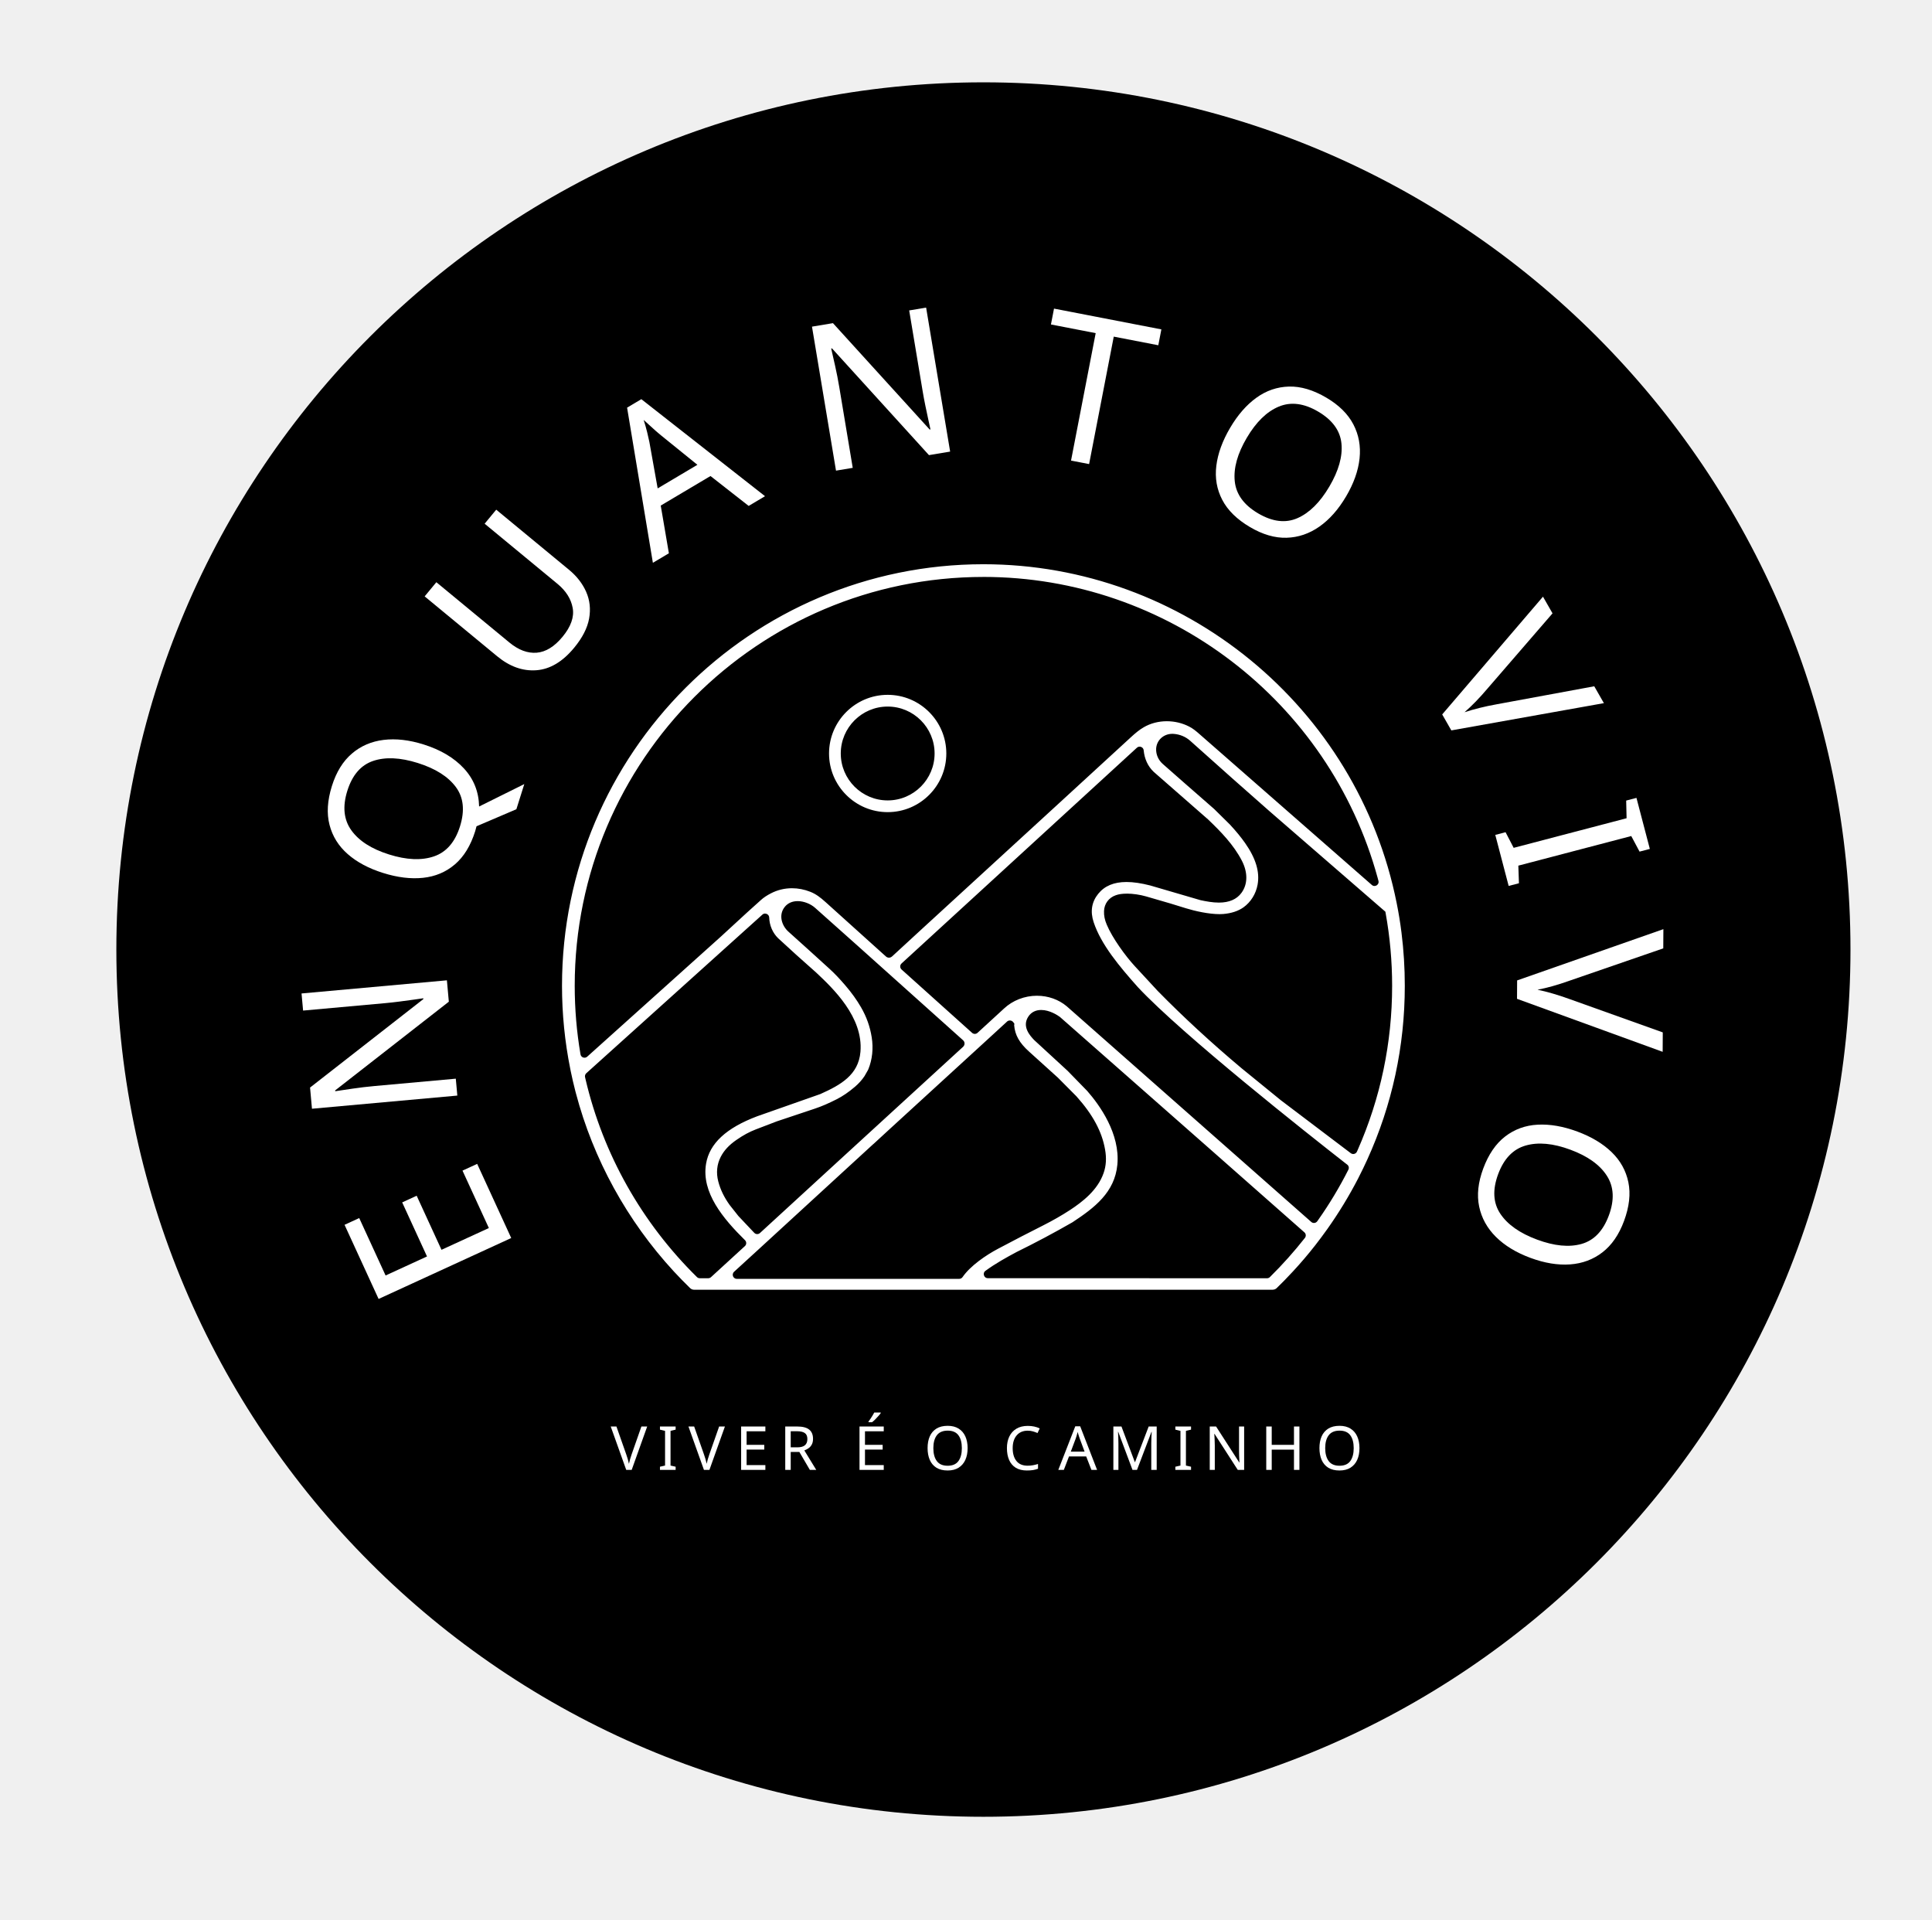
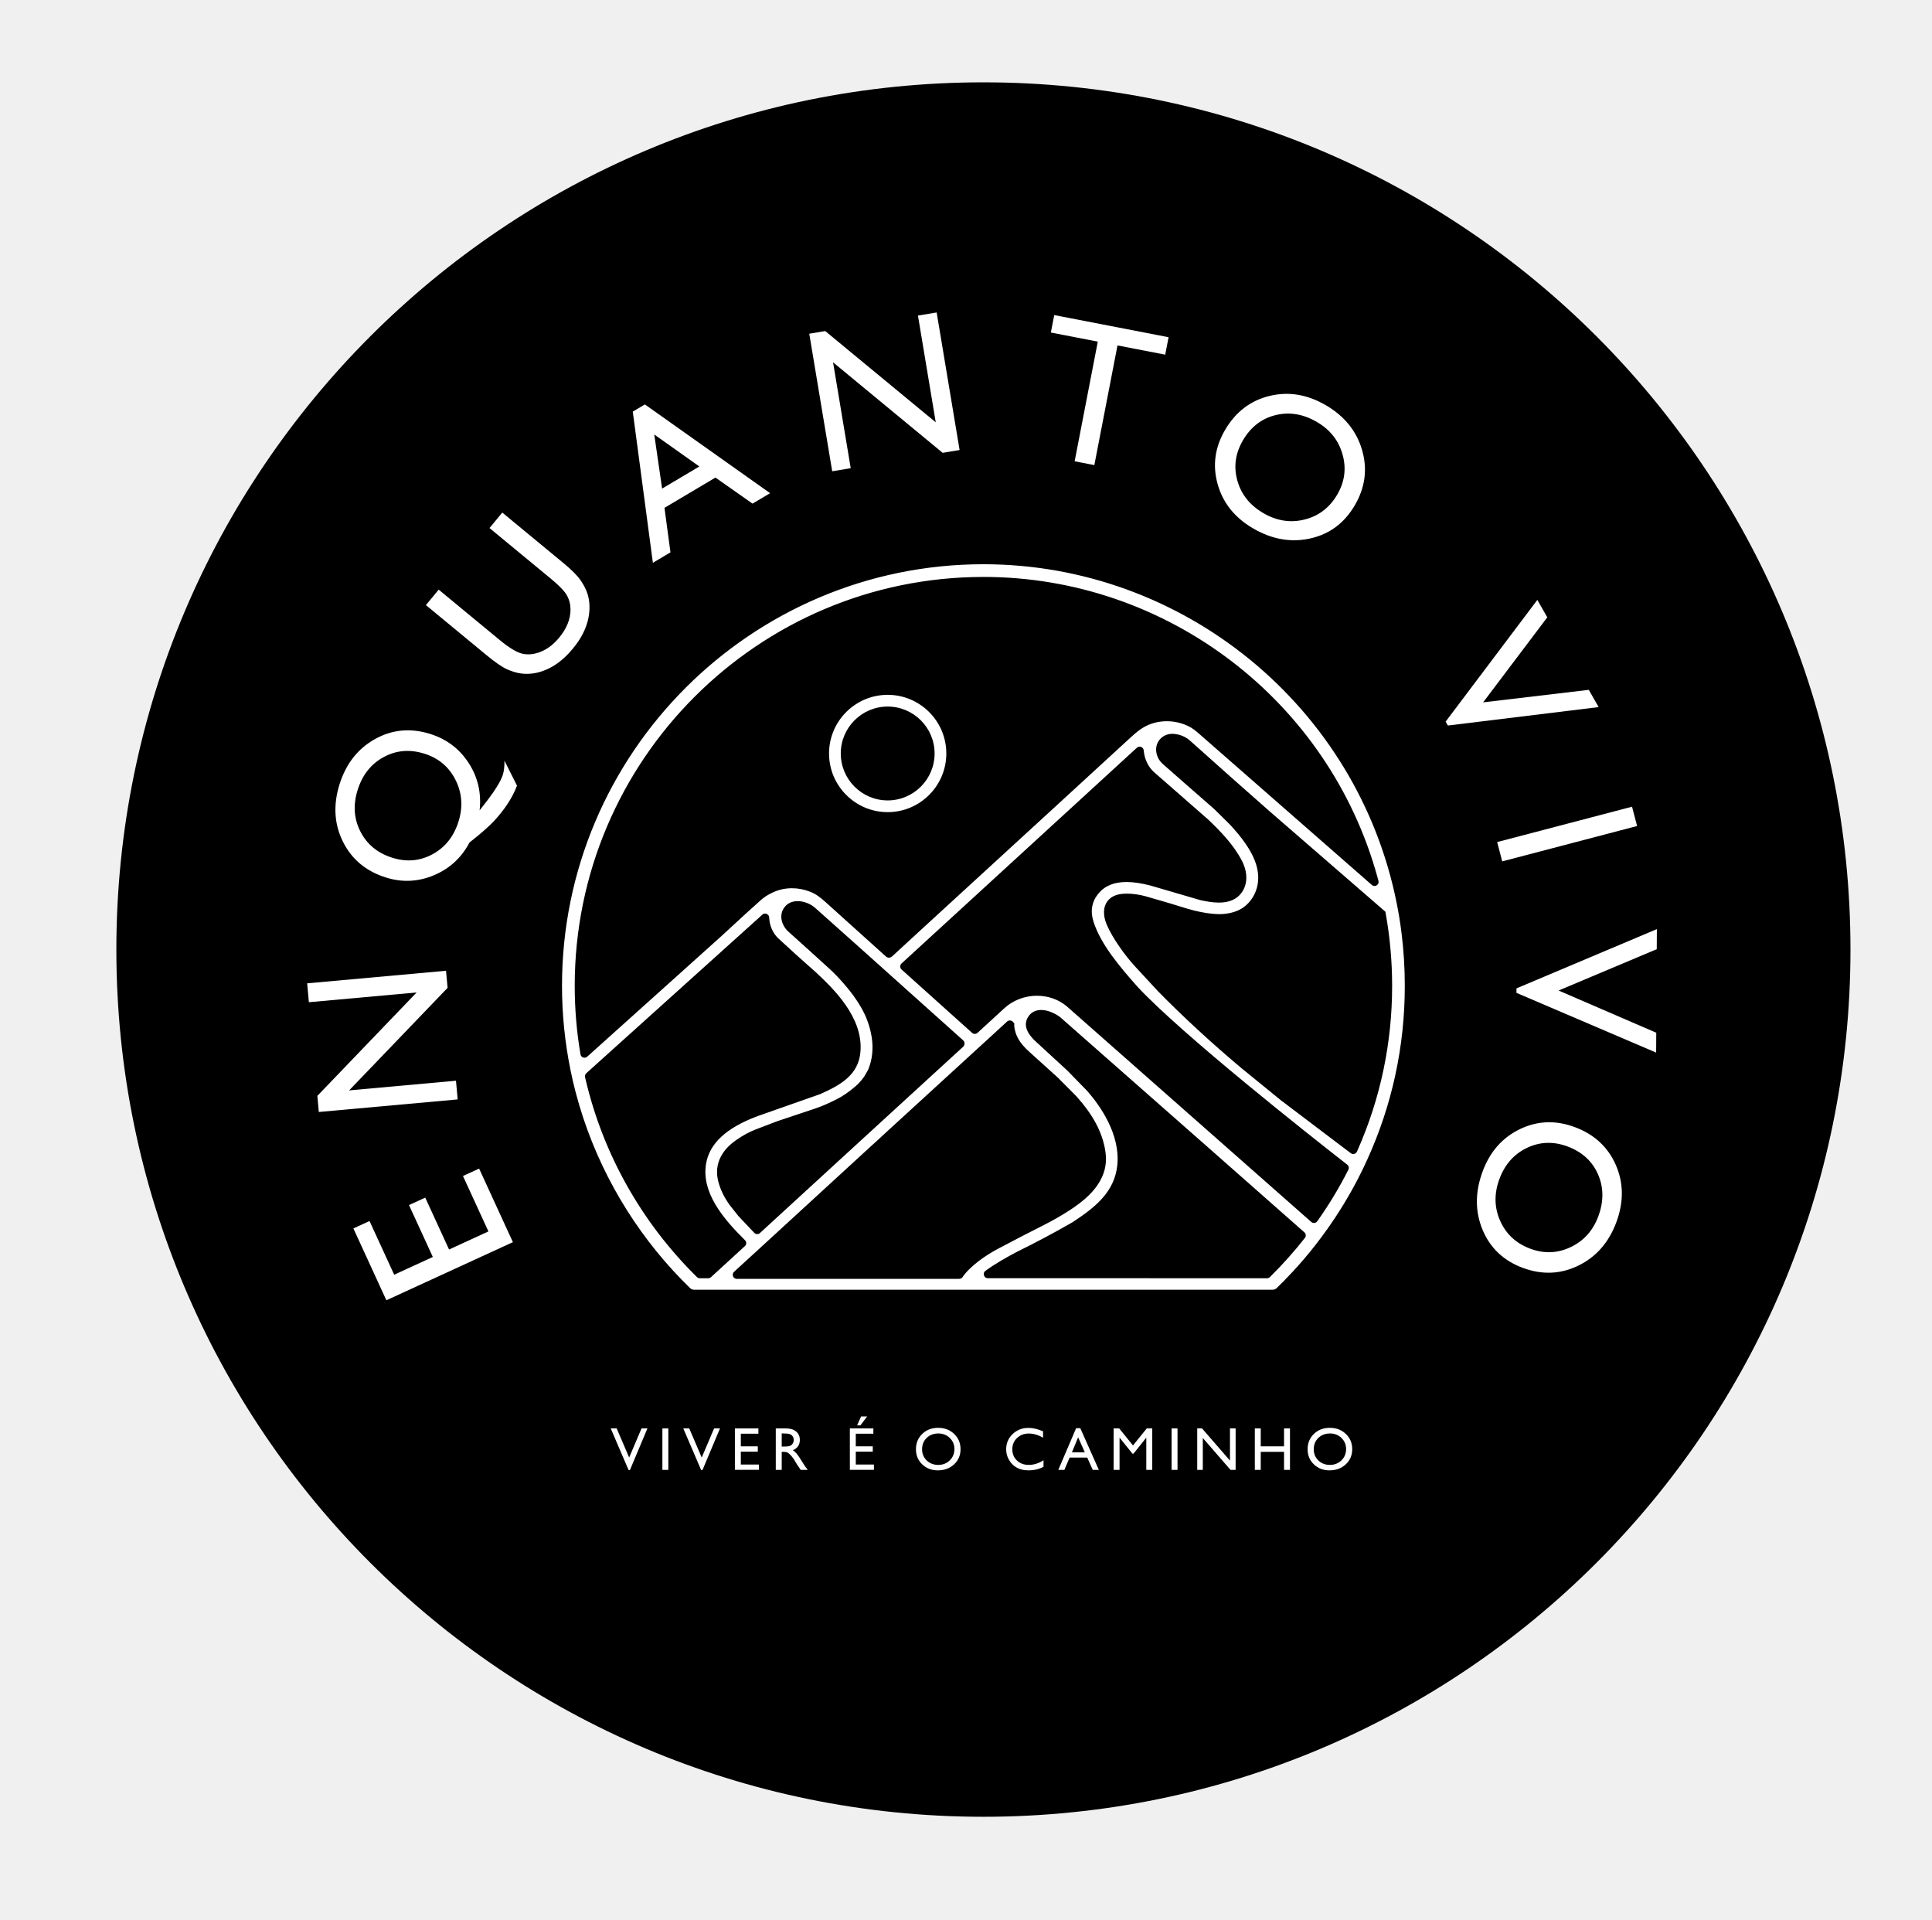
<svg xmlns="http://www.w3.org/2000/svg" id="Camada_2" data-name="Camada 2" viewBox="0 0 1153.11 1145.42">
  <defs>
    <style>
      .cls-1 {
-         letter-spacing: .2em;
      }

      .cls-2 {
-         letter-spacing: .17em;
      }

      .cls-3, .cls-4, .cls-5 {
        fill: #fff;
      }

      .cls-4 {
-         font-size: 36.27px;
      }

      .cls-4, .cls-5 {
-         font-family: GillSans, 'Gill Sans';
      }

      .cls-5 {
-         font-size: 122px;
      }
    </style>
  </defs>
  <g id="Camada_1-2" data-name="Camada 1">
    <circle cx="586.95" cy="566.63" r="517.5" />
    <g>
      <path class="cls-3" d="M414.28,769.13c-.76,0-1.49-.29-2.04-.82-3.27-3.18-6.52-6.51-9.68-9.92-27.83-30.16-48.01-66.9-58.37-106.25l-.31-1.17c-1.01-3.91-1.93-7.89-2.75-11.83l-.24-1.2c-3.29-16.29-4.96-33-4.96-49.69,0-138.42,112.61-251.04,251.02-251.04,119.35,0,222.88,84.91,246.18,201.9,1.16,5.73,2.12,11.64,2.86,17.55,1.31,10.36,1.97,20.98,1.97,31.59,0,36.08-7.52,70.92-22.36,103.55-1.6,3.51-3.32,7.09-5.14,10.63l-.32.63h0c-5.33,10.33-11.48,20.43-18.28,30.04-2.49,3.49-4.86,6.67-7.22,9.69-4.24,5.42-8.7,10.66-13.27,15.57-3.28,3.54-6.47,6.81-9.7,9.95-.55.53-1.28.83-2.04.83h-345.36ZM520.72,682.5l-68.21,62.59-14.7,13.45c-1.97,1.8-.7,5.08,1.97,5.08h132.73c.96.01,1.86-.46,2.41-1.25h0c4.54-6.62,13.89-13.03,21.13-16.82l13.61-7.14,12.97-6.62c6.2-3.15,11.36-6.11,16.23-9.29,7.56-4.96,16.7-11.98,20.29-22.33,1.54-4.39,1.83-9.09.89-14.37-1.89-10.76-7.33-20.89-17.14-31.87-.04-.04-.08-.09-.12-.13l-10.92-10.99s-.08-.07-.11-.11l-17.24-15.58c-5.64-5.07-8.25-9.69-8.72-15.4l.18-.91-.83-1.17c-.64-.79-1.5-1.2-2.42-1.2s-1.75.4-2.33,1.09l-10.12,9.29-54.14,49.55-2.94,2.67-3.03,2.79-6.77,6.24-1.64,1.49h0s-1.04.93-1.04.93ZM621.43,602.19c-3.45,0-6.22,1.41-8.02,4.07-4.32,6.37,1.04,12.14,3.43,14.67.05.05.09.1.14.14l19.73,18.15s.08.07.11.11l11.63,11.92s.08.08.12.13c7.39,8.45,19.54,25.37,17.82,43.61-1.57,16.23-13.43,25.32-26.51,33.93-.06.04-.11.07-.17.11-10.81,6.2-22.02,12.16-33.25,17.67-5.86,3.14-12.57,6.83-18.59,11.25h0c-2.28,1.67-1.1,5.28,1.73,5.28l166.64.05c.77,0,1.51-.3,2.05-.84h0c7.5-7.4,14.55-15.28,20.94-23.42h0c.95-1.21.8-2.95-.34-3.98h0c-.35-.31-.68-.61-1.02-.9-35.1-31.01-77.48-68.31-114.87-101.21l-29.93-26.34c-.07-.06-.13-.11-.21-.17-1.56-1.14-6.26-4.22-11.43-4.22ZM349.59,640.06c-.77.69-1.11,1.73-.91,2.74h0c.09.45.19.9.3,1.34,10.51,44.8,33.55,85.7,66.63,118.27h0c.55.54,1.29.84,2.06.84h5.05c.73-.02,1.43-.29,1.97-.78l20.23-18.53c1.23-1.13,1.27-3.06.08-4.24h0c-13.02-12.84-25.94-28.25-23.1-45.17,1.99-11.91,11.87-21.06,30.2-27.97l37.6-13.23c.08-.03.16-.06.24-.1,12.09-5.44,22.91-11.46,24.11-25.53,1.83-21.02-16.66-38.42-26.59-47.76-7.99-7.03-15.61-13.9-22.67-20.46-3.15-3.04-5.05-7.42-5.19-12h0c-.08-2.49-3.03-3.75-4.88-2.08l-105.11,94.66ZM515.69,641.66c-.04.08-.09.15-.14.23-1.5,2.24-3.33,4.29-5.53,6.18-3.83,3.26-7.31,5.64-10.95,7.49-4.86,2.46-8.81,4.16-12.8,5.51l-22.81,7.63-12.65,4.85c-3.83,1.48-7.37,3.4-11.48,6.24-4.51,3.1-7.55,6.37-9.58,10.3-2.38,4.59-2.91,9.79-1.54,15.04,1.29,4.96,3.55,9.63,6.91,14.29l5.14,6.5c.05.07.11.13.17.19l9.39,9.94c1.1,1.16,2.92,1.23,4.1.15l47.98-44.01,29.28-26.83,4.46-4.1,39.42-36.1c.75-.69,1.14-1.5,1.14-2.42,0-.89-.38-1.72-1.07-2.33l-62.95-56.4-25.36-22.61c-2.8-2.51-7.01-4.13-10.72-4.13-3.48,0-6.34,1.32-8.25,3.8-3.9,5.04-1.7,11.63,2.36,15.27l11.92,10.73,12.65,11.49c3.02,2.76,5.95,5.83,9.5,9.98,3.61,4.2,6.6,8.38,9.15,12.77,3.27,5.62,5.35,11.45,6.35,17.81,1.05,6.58.35,13.1-2.01,18.87-.05.13-.12.26-.19.39l-1.89,3.32ZM618.95,594.7c6.49,0,12.67,2.19,17.39,6.16l145.96,128.7c1.29,1.14,3.29.92,4.3-.48h0c.24-.33.47-.66.69-.98,6.66-9.45,12.7-19.51,17.93-29.87h0c.64-1.27.28-2.81-.86-3.66h0c-.35-.26-.69-.54-1.04-.81-22.31-17.43-97.14-76.52-123.83-105.04-10.87-12.21-21.88-25.26-26.28-38.58-2.05-6.2-1.16-11.73,2.64-16.44,3.74-4.63,9.14-6.88,16.5-6.88,4.03,0,8.64.68,14.1,2.07l29.74,8.7c.07.02.14.04.22.05,3.6.77,7.35,1.46,11.09,1.46,6.29,0,10.96-2.03,13.89-6.03,3.87-5.28,3.99-12.42.32-19.59-5.03-9.77-12.82-17.66-20.36-24.91-11.67-10.17-22.28-19.45-32.47-28.41-3.3-3.17-5.31-7.49-5.75-12.44h0c-.22-2.42-3.1-3.54-4.89-1.9h0c-44.47,40.71-90.42,82.82-140.48,128.75h0c-1.27,1.17-1.26,3.18.02,4.33l42.1,37.81c1.12,1.01,2.83,1,3.94-.03h0c5.76-5.35,10.93-10.09,15.79-14.49,5.08-4.78,12.12-7.51,19.33-7.51ZM672.51,532.77c-2.65,0-4.9.32-6.71.96-4.39,1.51-7.22,5.32-7.37,9.95-.11,2.7.44,5.42,1.69,8.32,3.33,7.92,11.11,18.69,16.74,24.79l13.73,14.85c15.26,15.56,32.09,31.07,50.08,46.16l23.52,19.16,41.73,31.58c1.48,1.12,3.61.6,4.41-1.08h0c.16-.35.31-.68.45-1.02,13.67-31,20.6-64.05,20.6-98.2,0-14.56-1.31-29.18-3.88-43.47l-.19-1.02-2.69-2.33-66.7-57.84-21.9-19.34-25.33-22.6c-2.79-2.48-6.29-3.94-10.13-4.23-.27-.02-.56-.03-.85-.03-5.49,0-9.86,4.01-10.16,9.32-.17,3.6,1.34,7.08,4.14,9.55l12.55,11.05,18.01,15.75s.09.08.13.12l9.32,9.19c3.65,3.94,6.53,7.44,9.02,10.99,6.33,9.02,8.75,17.03,7.39,24.48-.97,5.35-3.96,10.16-8.22,13.21-3.06,2.18-7.05,3.49-11.84,3.89-.68.05-1.4.08-2.15.08-6.38,0-14.43-1.78-19.84-3.45l-9.35-2.88-14.49-4.21c-3.68-1.06-8.06-1.7-11.72-1.7ZM586.96,343.78c-134.79,0-244.44,109.66-244.44,244.46,0,13.82,1.16,27.61,3.46,41.01h0c.39,2.27,3.12,3.22,4.83,1.69l79.77-71.65,15.69-14.43,8.19-7.38c1.63-1.47,3.44-2.68,5.88-3.93,3.85-1.98,8-2.98,12.35-2.98,3.62,0,7.25.7,10.76,2.09,3.3,1.31,5.83,3.26,8.86,5.97l36.12,32.54c.58.54,1.35.84,2.15.84,1.16,0,1.9-.63,2.15-.83l17.99-16.55,79.44-72.84,45.27-41.56c2.58-2.36,4.83-4.24,7.44-5.77,3.98-2.32,8.67-3.55,13.56-3.55,4.63,0,9.19,1.1,13.18,3.18,2.06,1.06,3.84,2.48,6.04,4.43l102.82,89.99c2.14,1.87,5.43-.11,4.77-2.87h0c-.11-.5-.25-.98-.38-1.46l-.13-.49c-29.02-105.91-125.97-179.88-235.76-179.88Z" />
      <path class="cls-3" d="M759.64,769.63h-345.36c-.9,0-1.75-.34-2.39-.97-3.28-3.19-6.54-6.53-9.7-9.94-27.88-30.22-48.11-67.03-58.49-106.46l-.31-1.17c-1.01-3.93-1.94-7.91-2.75-11.85l-.24-1.21c-3.3-16.32-4.97-33.07-4.97-49.79,0-138.7,112.83-251.54,251.52-251.54,119.58,0,223.32,85.08,246.67,202.3,1.16,5.73,2.12,11.65,2.86,17.58,1.31,10.38,1.97,21.03,1.97,31.65,0,36.16-7.54,71.07-22.41,103.76-1.59,3.5-3.32,7.08-5.15,10.65l-.32.64c-5.34,10.33-11.5,20.46-18.32,30.08-2.51,3.51-4.87,6.69-7.23,9.71-4.25,5.43-8.72,10.68-13.29,15.6-3.29,3.56-6.47,6.82-9.72,9.97-.64.62-1.49.97-2.39.97ZM586.96,337.7c-138.14,0-250.52,112.39-250.52,250.54,0,16.66,1.67,33.34,4.95,49.59l.24,1.21c.81,3.92,1.73,7.89,2.74,11.8l.3,1.17c10.34,39.27,30.48,75.94,58.26,106.04,3.14,3.39,6.39,6.72,9.66,9.9.45.44,1.05.68,1.69.68h345.36c.64,0,1.24-.24,1.69-.68,3.23-3.14,6.4-6.39,9.68-9.94,4.56-4.91,9.01-10.13,13.24-15.54,2.35-3.01,4.71-6.18,7.21-9.68,6.77-9.56,12.89-19.6,18.19-29.86l.37-.74c1.82-3.55,3.54-7.12,5.13-10.61,14.81-32.56,22.32-67.33,22.32-103.35,0-10.58-.66-21.19-1.97-31.53-.74-5.91-1.7-11.81-2.85-17.51-23.25-116.76-126.58-201.5-245.69-201.5ZM572.5,764.13h-132.73c-1.45-.02-2.67-.85-3.19-2.2-.52-1.35-.19-2.79.88-3.77l14.71-13.45,68.21-62.59,1.42-1.27h0s1.27-1.15,1.27-1.15l12.74-11.7,54.13-49.54,10.12-9.29c.63-.75,1.64-1.22,2.67-1.22,1.08,0,2.08.49,2.8,1.38l.98,1.38-.21,1.05c.47,5.55,3.03,10.04,8.55,15l17.37,15.7,10.92,10.99s.1.1.14.15c9.87,11.05,15.36,21.26,17.26,32.11.96,5.36.67,10.15-.91,14.62-3.64,10.49-12.86,17.58-20.49,22.59-4.89,3.2-10.07,6.16-16.28,9.32l-12.97,6.62-13.61,7.14c-7.18,3.76-16.46,10.12-20.95,16.66-.64.93-1.69,1.49-2.82,1.49ZM521.05,682.87l-68.21,62.59-14.71,13.45c-.9.83-.91,1.92-.62,2.67s1.04,1.55,2.26,1.55h132.73c.8.01,1.54-.38,2-1.04,4.59-6.7,14.02-13.16,21.31-16.98l13.61-7.14,12.98-6.62c6.18-3.14,11.32-6.09,16.19-9.26,7.49-4.92,16.55-11.87,20.09-22.08,1.52-4.31,1.8-8.92.87-14.11-1.87-10.67-7.28-20.72-17.02-31.62l-.1-.11-11.01-11.08-17.24-15.58c-5.75-5.17-8.4-9.87-8.88-15.73v-.07s.15-.77.15-.77l-.71-1c-.52-.64-1.22-.99-2.01-.99-.74,0-1.46.34-1.95.91l-10.16,9.33-60.1,55.01-8.78,8.08h0s-.67.59-.67.59h0ZM756.24,763.77l-166.64-.05c-1.51,0-2.78-.93-3.25-2.36-.47-1.43.01-2.93,1.23-3.83,6.05-4.44,12.8-8.15,18.65-11.29,11.23-5.51,22.41-11.45,33.23-17.67.05-.03.1-.06.14-.09,12.97-8.54,24.74-17.52,26.29-33.56,1.71-18.06-10.35-34.84-17.69-43.23l-.1-.11-11.72-12.01-19.73-18.16c-.06-.05-.12-.11-.17-.17-2.2-2.33-8.07-8.53-3.48-15.29,1.89-2.8,4.81-4.29,8.43-4.29,5.24,0,9.95,3.02,11.72,4.31.09.06.16.12.24.2l33.54,29.52c36.22,31.88,77.28,68.01,111.26,98.03.34.29.68.59,1.03.91,1.34,1.2,1.51,3.25.41,4.66-6.41,8.16-13.47,16.05-20.99,23.47-.65.64-1.5.99-2.41.99ZM621.43,602.69c-3.28,0-5.91,1.33-7.61,3.85-4.13,6.1,1.13,11.67,3.38,14.04.04.04.08.08.12.12l19.86,18.28,11.63,11.93s.09.1.14.15c7.45,8.51,19.68,25.54,17.94,43.98-1.59,16.48-13.56,25.62-26.74,34.3-.06.04-.13.08-.2.12-10.85,6.22-22.04,12.18-33.27,17.69-5.81,3.11-12.52,6.8-18.52,11.2-1.05.77-1.14,1.9-.87,2.71.26.81,1.01,1.67,2.3,1.67l166.64.05c.64,0,1.25-.25,1.7-.7,7.49-7.39,14.52-15.25,20.9-23.38.79-1,.66-2.45-.28-3.3-.34-.31-.67-.6-1.02-.9-33.98-30.02-75.04-66.15-111.26-98.03l-33.54-29.52c-.06-.05-.11-.09-.17-.14-1.33-.97-6.05-4.12-11.14-4.12ZM417.66,763.75c-.9,0-1.76-.35-2.4-.98-33.14-32.63-56.23-73.61-66.76-118.51-.11-.45-.22-.91-.31-1.36-.23-1.18.17-2.41,1.07-3.21l105.11-94.66c1-.9,2.39-1.13,3.63-.6,1.24.53,2.04,1.69,2.08,3.04.14,4.45,1.98,8.69,5.04,11.66,7.04,6.54,14.66,13.42,22.66,20.45,10.01,9.41,28.61,26.92,26.76,48.18-1.22,14.37-12.24,20.47-24.4,25.94-.09.04-.19.08-.28.11l-37.6,13.23c-18.13,6.84-27.91,15.86-29.87,27.58-2.8,16.69,10.04,31.98,22.96,44.73.68.67,1.04,1.56,1.02,2.5s-.41,1.82-1.11,2.46l-20.23,18.53c-.63.58-1.45.9-2.3.9h-5.05s0,.01,0,.01ZM456.65,545.15c-.58,0-1.16.21-1.61.63l-105.11,94.66c-.63.57-.92,1.44-.75,2.27.09.44.19.88.3,1.33,10.49,44.71,33.48,85.53,66.49,118.03.46.45,1.06.7,1.7.7h5.06c.6-.02,1.18-.24,1.63-.65l20.23-18.53c.5-.45.77-1.07.79-1.74.01-.67-.24-1.3-.72-1.77-13.11-12.93-26.12-28.47-23.25-45.61,2.03-12.1,12.01-21.38,30.51-28.35l37.61-13.23c.07-.02.14-.05.2-.08,11.88-5.34,22.64-11.28,23.82-25.11,1.81-20.78-16.56-38.07-26.43-47.35-7.99-7.03-15.62-13.91-22.67-20.46-3.26-3.15-5.21-7.65-5.35-12.35-.03-.96-.59-1.78-1.47-2.16-.31-.13-.64-.2-.96-.2ZM451.96,737.43c-.91,0-1.82-.36-2.49-1.07l-9.39-9.94c-.07-.07-.13-.15-.2-.23l-5.15-6.5c-3.41-4.72-5.7-9.45-7-14.47-1.4-5.37-.86-10.69,1.58-15.39,2.07-4,5.16-7.33,9.74-10.48,4.14-2.85,7.71-4.8,11.58-6.29l12.65-4.85,22.83-7.63c3.96-1.34,7.89-3.03,12.73-5.48,3.6-1.83,7.05-4.19,10.85-7.42,2.17-1.86,3.95-3.85,5.44-6.08.04-.06.08-.13.12-.2h0s1.89-3.32,1.89-3.32c.06-.11.12-.22.16-.33,2.33-5.69,3.01-12.12,1.98-18.61-.99-6.3-3.05-12.07-6.29-17.63-2.54-4.37-5.51-8.52-9.1-12.69-3.53-4.13-6.45-7.19-9.46-9.94l-12.65-11.49-11.92-10.73c-4.22-3.79-6.5-10.67-2.42-15.95,2.01-2.62,5-4,8.65-4,3.82,0,8.16,1.67,11.05,4.25l25.36,22.61,62.95,56.4c.79.71,1.23,1.67,1.24,2.7,0,1.06-.43,2-1.3,2.79l-73.15,67.03-47.98,44.01c-.65.6-1.48.89-2.31.89ZM516.13,641.91h0c-.05.09-.1.18-.16.26-1.54,2.3-3.38,4.35-5.62,6.28-3.86,3.29-7.38,5.69-11.05,7.55-4.89,2.47-8.85,4.18-12.86,5.53l-22.82,7.63-12.63,4.84c-3.8,1.47-7.31,3.37-11.38,6.18-4.44,3.05-7.43,6.27-9.42,10.11-2.32,4.48-2.84,9.56-1.5,14.68,1.27,4.9,3.51,9.52,6.83,14.12l5.13,6.48c.04.05.09.11.14.16l9.39,9.94c.9.96,2.43,1.01,3.4.12l47.98-44.01,73.16-67.03c.65-.59.97-1.28.97-2.05,0-.74-.32-1.44-.9-1.96l-62.95-56.4-25.36-22.61c-2.72-2.43-6.79-4-10.38-4-3.32,0-6.04,1.25-7.85,3.61-3.71,4.8-1.59,11.1,2.29,14.59l11.92,10.73,12.65,11.49c3.04,2.77,5.98,5.86,9.54,10.02,3.62,4.22,6.64,8.42,9.21,12.84,3.3,5.68,5.4,11.56,6.42,17.98,1.06,6.66.36,13.28-2.04,19.14-.06.15-.14.3-.22.45l-1.89,3.31ZM784.23,730.79c-.83,0-1.64-.3-2.27-.86l-145.96-128.7c-4.62-3.89-10.69-6.03-17.06-6.03-7.08,0-14,2.69-18.98,7.37-4.92,4.45-10.08,9.19-15.79,14.49-1.31,1.21-3.29,1.23-4.62.04l-42.1-37.81c-.72-.64-1.13-1.57-1.14-2.53,0-.96.4-1.89,1.11-2.54,50.38-46.23,96.33-88.34,140.48-128.75.97-.89,2.33-1.14,3.55-.67,1.22.47,2.05,1.58,2.17,2.89.43,4.84,2.37,9.03,5.6,12.13,10.23,9,20.86,18.29,32.45,28.4,7.59,7.29,15.42,15.22,20.48,25.06,3.75,7.34,3.62,14.67-.37,20.11-3.02,4.14-7.83,6.24-14.29,6.24-3.83,0-7.64-.71-11.2-1.47-.08-.02-.17-.04-.25-.06l-29.74-8.7c-5.4-1.38-9.97-2.05-13.96-2.05-7.21,0-12.48,2.19-16.12,6.69-3.69,4.57-4.54,9.94-2.55,15.97,4.38,13.23,15.33,26.23,26.18,38.41,26.66,28.5,101.47,87.55,123.76,104.98.38.3.71.56,1.03.8,1.33,1,1.75,2.8,1,4.28-5.25,10.39-11.3,20.46-17.97,29.94-.22.32-.46.66-.7.99-.57.78-1.44,1.29-2.4,1.4-.12.01-.25.02-.38.02ZM618.95,594.2c6.61,0,12.9,2.23,17.71,6.27l145.97,128.71c.52.46,1.18.67,1.87.59.69-.08,1.29-.43,1.7-.99.23-.32.47-.64.68-.97,6.65-9.44,12.67-19.47,17.9-29.82.53-1.05.23-2.33-.71-3.03-.33-.25-.67-.51-1-.77-22.36-17.47-97.22-76.57-123.94-105.13-10.93-12.27-21.96-25.36-26.39-38.77-2.11-6.37-1.19-12.06,2.72-16.91,3.84-4.75,9.37-7.06,16.89-7.06,4.07,0,8.72.68,14.22,2.09l29.76,8.7c.06.02.12.03.18.05,3.5.75,7.26,1.45,10.99,1.45,6.12,0,10.66-1.96,13.48-5.83,3.75-5.12,3.85-12.07.28-19.07-4.99-9.7-12.75-17.56-20.27-24.77-11.58-10.09-22.2-19.38-32.46-28.4-3.42-3.29-5.46-7.7-5.92-12.77-.08-.94-.66-1.71-1.54-2.05-.88-.34-1.82-.16-2.51.47-44.15,40.41-90.1,82.52-140.48,128.75-.51.47-.79,1.11-.79,1.8,0,.68.3,1.33.8,1.79l42.1,37.81c.94.84,2.34.83,3.27-.03,5.71-5.3,10.88-10.04,15.79-14.49,5.16-4.85,12.33-7.63,19.66-7.63ZM807.67,689.64c-.74,0-1.46-.24-2.06-.69l-41.73-31.58-23.54-19.17c-18.01-15.11-34.87-30.65-50.12-46.2l-13.74-14.86c-5.66-6.14-13.48-16.97-16.84-24.94-1.27-2.97-1.84-5.76-1.73-8.54.16-4.83,3.11-8.82,7.71-10.4,1.85-.66,4.16-.99,6.87-.99,3.7,0,8.13.64,11.86,1.72l14.49,4.21,9.35,2.88c5.38,1.66,13.38,3.43,19.7,3.43.76,0,1.47-.03,2.11-.08,4.7-.4,8.6-1.67,11.59-3.8,4.15-2.97,7.07-7.67,8.02-12.89,1.33-7.32-1.06-15.21-7.31-24.11-2.47-3.52-5.33-7-8.98-10.93l-9.41-9.28-18.01-15.75-12.55-11.05c-2.92-2.57-4.49-6.19-4.31-9.95.31-5.59,4.9-9.8,10.66-9.8.3,0,.61.01.89.04,3.94.29,7.55,1.8,10.42,4.36l25.33,22.6,21.9,19.34,69.52,60.28.22,1.19c2.58,14.32,3.89,28.97,3.89,43.56,0,34.23-6.95,67.33-20.65,98.4-.15.34-.29.68-.46,1.03-.44.94-1.28,1.62-2.28,1.87-.27.07-.55.1-.82.1ZM672.51,533.27c-2.59,0-4.79.31-6.54.94-4.2,1.44-6.89,5.08-7.04,9.49-.11,2.63.43,5.28,1.65,8.11,3.31,7.87,11.05,18.58,16.65,24.65l13.73,14.85c15.21,15.51,32.05,31.03,50.03,46.12l23.52,19.15,41.71,31.57c.58.44,1.33.59,2.04.42.71-.17,1.3-.66,1.61-1.32.16-.34.3-.67.45-1,13.65-30.95,20.57-63.92,20.57-98,0-14.53-1.3-29.12-3.88-43.38l-.16-.84-2.56-2.21-66.7-57.84-21.91-19.34-25.33-22.6c-2.7-2.41-6.1-3.83-9.83-4.11-.26-.02-.54-.03-.82-.03-5.22,0-9.38,3.8-9.66,8.85-.16,3.44,1.29,6.78,3.97,9.14l12.55,11.04,18.01,15.74c.05.05.1.09.15.14l9.32,9.19c3.7,3.99,6.58,7.5,9.08,11.05,6.41,9.13,8.86,17.26,7.47,24.86-.99,5.48-4.06,10.41-8.42,13.53-3.14,2.23-7.21,3.57-12.09,3.98-.67.05-1.41.08-2.19.08-6.43,0-14.54-1.8-19.99-3.48l-9.35-2.88-14.48-4.21c-3.64-1.05-7.96-1.68-11.58-1.68ZM348.87,632.19c-.38,0-.76-.06-1.14-.2-1.2-.42-2.04-1.41-2.25-2.66-2.3-13.42-3.46-27.25-3.46-41.1,0-135.07,109.88-244.96,244.94-244.96,110.02,0,207.17,74.12,236.25,180.25l.13.49c.13.48.27.98.38,1.46.35,1.49-.26,2.95-1.56,3.73-1.3.78-2.88.64-4.02-.36l-102.82-89.99c-2.18-1.93-3.93-3.33-5.94-4.36-3.93-2.04-8.41-3.12-12.95-3.12-4.8,0-9.41,1.2-13.31,3.48-2.57,1.5-4.8,3.37-7.35,5.71l-45.27,41.56-79.44,72.84-17.99,16.55c-.3.25-1.15.96-2.49.96-.93,0-1.81-.35-2.49-.97l-36.11-32.53c-2.98-2.68-5.48-4.6-8.71-5.88-3.45-1.36-7.01-2.06-10.58-2.06-4.26,0-8.34.98-12.12,2.93-2.4,1.23-4.19,2.42-5.78,3.86l-8.19,7.38-15.69,14.43-79.78,71.66c-.64.58-1.45.88-2.27.88ZM586.96,344.28c-134.51,0-243.94,109.44-243.94,243.96,0,13.79,1.16,27.56,3.45,40.92.15.89.75,1.59,1.59,1.88.85.29,1.75.11,2.42-.49l79.77-71.65,15.69-14.43,8.2-7.38c1.66-1.5,3.51-2.73,5.99-4.01,3.92-2.02,8.15-3.04,12.57-3.04,3.69,0,7.37.71,10.94,2.13,3.37,1.34,5.94,3.31,9.01,6.06l36.12,32.54c.5.46,1.14.71,1.81.71.97,0,1.59-.52,1.82-.71l17.97-16.54,79.44-72.84,45.27-41.56c2.6-2.38,4.88-4.29,7.52-5.83,4.05-2.37,8.83-3.62,13.81-3.62,4.71,0,9.35,1.12,13.41,3.23,2.1,1.08,3.91,2.52,6.14,4.5l102.82,89.98c.98.86,2.11.69,2.85.25.73-.44,1.41-1.37,1.11-2.63-.12-.49-.25-.97-.38-1.44l-.13-.49c-28.96-105.7-125.71-179.51-235.28-179.51Z" />
    </g>
-     <text class="cls-5" transform="translate(310.06 749.52) rotate(-114.67)">
-       <tspan x="0" y="0">E</tspan>
-     </text>
-     <text class="cls-5" transform="translate(274.02 665.55) rotate(-95.17)">
-       <tspan x="0" y="0">N</tspan>
-     </text>
-     <text class="cls-5" transform="translate(268.13 541.15) rotate(-72.53)">
-       <tspan x="0" y="0">Q</tspan>
-     </text>
-     <text class="cls-5" transform="translate(313.64 419.81) rotate(-50.46)">
-       <tspan x="0" y="0">U</tspan>
-     </text>
-     <text class="cls-5" transform="translate(389.67 335.84) rotate(-30.7)">
-       <tspan x="0" y="0">A</tspan>
-     </text>
-     <text class="cls-5" transform="translate(487.3 282.79) rotate(-9.47)">
-       <tspan x="0" y="0">N</tspan>
-     </text>
-     <text class="cls-5" transform="translate(611.34 269.45) rotate(10.95)">
-       <tspan x="0" y="0">T</tspan>
-     </text>
-     <text class="cls-5" transform="translate(705.56 289.25) rotate(30.51)">
-       <tspan x="0" y="0">O</tspan>
-     </text>
-     <text class="cls-5" transform="translate(812.66 363.73) rotate(48.15)">
-       <tspan x="0" y="0"> </tspan>
-     </text>
-     <text class="cls-5" transform="translate(845.32 399.32) rotate(60.22)">
-       <tspan x="0" y="0">V</tspan>
-     </text>
-     <text class="cls-5" transform="translate(891.22 493.5) rotate(75.31)">
-       <tspan x="0" y="0">I</tspan>
-     </text>
-     <text class="cls-5" transform="translate(905.68 553.94) rotate(90.34)">
-       <tspan x="0" y="0">V</tspan>
-     </text>
-     <text class="cls-5" transform="translate(902.97 653.05) rotate(110.34)">
-       <tspan x="0" y="0">O</tspan>
-     </text>
-     <text class="cls-4" transform="translate(364.51 877.13)">
-       <tspan class="cls-2" x="0" y="0">VIVER É O </tspan>
-       <tspan class="cls-1" x="234.25" y="0">C</tspan>
-       <tspan class="cls-2" x="267.14" y="0">AMINHO</tspan>
-     </text>
+     <g class="cls-5" transform="translate(310.06 749.52) rotate(-114.67)">
+       <path d="M154 1397L946 1397L946 1219L354 1219L354 793L926 793L926 614L354 614L354 180L965 180L965 2L154 2Z" transform="translate(0 0) scale(0.05957031 -0.05957031)" />
+     </g>
+     <g class="cls-5" transform="translate(274.02 665.55) rotate(-95.17)">
+       <path d="M1264 1397L1454 1397L1454 0L1282 0L348 1075L348 0L160 0L160 1397L322 1397L1264 313Z" transform="translate(0 0) scale(0.05957031 -0.05957031)" />
+     </g>
+     <g class="cls-5" transform="translate(268.13 541.15) rotate(-72.53)">
+       <path d="M1563 -88L1362 -283Q1268 -278 1165.5 -249.5Q1063 -221 957.5 -171Q852 -121 676 0Q421 46 255.5 242Q90 438 90 694Q90 1007 303 1212Q516 1417 842 1417Q1166 1417 1380.5 1213.5Q1595 1010 1595 702Q1595 443 1433 247Q1271 51 1014 0L1067 -20Q1314 -115 1423 -115Q1483 -115 1563 -88ZM842 1227Q606 1227 452 1075Q298 923 298 692Q298 467 453 317.5Q608 168 842 168Q1073 168 1231 321Q1389 474 1389 698Q1389 927 1234 1077Q1079 1227 842 1227Z" transform="translate(0 0) scale(0.05957031 -0.05957031)" />
+     </g>
+     <g class="cls-5" transform="translate(313.64 419.81) rotate(-50.46)">
+       <path d="M1126 1397L1327 1397L1327 604Q1327 443 1303.5 361Q1280 279 1245.5 224.5Q1211 170 1161 127Q995 -16 727 -16Q454 -16 289 126Q239 170 204.5 224.5Q170 279 147.5 358Q125 437 125 606L125 1397L326 1397L326 604Q326 407 371 330Q416 253 508 206.5Q600 160 725 160Q903 160 1015 253Q1074 303 1100 371Q1126 439 1126 604Z" transform="translate(0 0) scale(0.05957031 -0.05957031)" />
+     </g>
+     <g class="cls-5" transform="translate(389.67 335.84) rotate(-30.7)">
+       <path d="M600 1405L741 1405L1366 0L1161 0L975 414L381 414L205 0L0 0ZM893 592L668 1098L459 592Z" transform="translate(0 0) scale(0.05957031 -0.05957031)" />
+     </g>
+     <g class="cls-5" transform="translate(487.3 282.79) rotate(-9.47)">
+       <path d="M1264 1397L1454 1397L1454 0L1282 0L348 1075L348 0L160 0L160 1397L322 1397L1264 313Z" transform="translate(0 0) scale(0.05957031 -0.05957031)" />
+     </g>
+     <g class="cls-5" transform="translate(611.34 269.45) rotate(10.95)">
+       <path d="M35 1399L1202 1399L1202 1221L715 1221L715 0L514 0L514 1221L35 1221Z" transform="translate(0 0) scale(0.05957031 -0.05957031)" />
+     </g>
+     <g class="cls-5" transform="translate(705.56 289.25) rotate(30.51)">
+       <path d="M840 1417Q1164 1417 1379.5 1212Q1595 1007 1595 698Q1595 389 1377.5 186.5Q1160 -16 829 -16Q513 -16 302.5 186.5Q92 389 92 694Q92 1007 304 1212Q516 1417 840 1417ZM848 1227Q608 1227 453.5 1077Q299 927 299 694Q299 468 454 318Q609 168 842 168Q1076 168 1232.5 321Q1389 474 1389 702Q1389 924 1232.5 1075.5Q1076 1227 848 1227Z" transform="translate(0 0) scale(0.05957031 -0.05957031)" />
+     </g>
+     <g class="cls-5" transform="translate(812.66 363.73) rotate(48.15)" />
+     <g class="cls-5" transform="translate(845.32 399.32) rotate(60.22)">
+       <path d="M1038 1397L1237 1397L647 -6L602 -6L0 1397L201 1397L621 416Z" transform="translate(0 0) scale(0.05957031 -0.05957031)" />
+     </g>
+     <g class="cls-5" transform="translate(891.22 493.5) rotate(75.31)">
+       <path d="M156 1397L356 1397L356 0L156 0Z" transform="translate(0 0) scale(0.05957031 -0.05957031)" />
+     </g>
+     <g class="cls-5" transform="translate(905.68 553.94) rotate(90.34)">
+       <path d="M1038 1397L1237 1397L647 -6L602 -6L0 1397L201 1397L621 416Z" transform="translate(0 0) scale(0.05957031 -0.05957031)" />
+     </g>
+     <g class="cls-5" transform="translate(902.97 653.05) rotate(110.34)">
+       <path d="M840 1417Q1164 1417 1379.5 1212Q1595 1007 1595 698Q1595 389 1377.5 186.5Q1160 -16 829 -16Q513 -16 302.5 186.5Q92 389 92 694Q92 1007 304 1212Q516 1417 840 1417ZM848 1227Q608 1227 453.5 1077Q299 927 299 694Q299 468 454 318Q609 168 842 168Q1076 168 1232.5 321Q1389 474 1389 702Q1389 924 1232.5 1075.5Q1076 1227 848 1227Z" transform="translate(0 0) scale(0.05957031 -0.05957031)" />
+     </g>
+     <g class="cls-4" transform="translate(364.51 877.13)">
+       <path d="M1038 1397L1237 1397L647 -6L602 -6L0 1397L201 1397L621 416Z" transform="translate(0 0) scale(0.01770996 -0.01770996)" />
+       <path d="M156 1397L356 1397L356 0L156 0Z" transform="translate(28.0731 0) scale(0.01770996 -0.01770996)" />
+       <path d="M1038 1397L1237 1397L647 -6L602 -6L0 1397L201 1397L621 416Z" transform="translate(43.3065 0) scale(0.01770996 -0.01770996)" />
+       <path d="M154 1397L946 1397L946 1219L354 1219L354 793L926 793L926 614L354 614L354 180L965 180L965 2L154 2Z" transform="translate(71.3796 0) scale(0.01770996 -0.01770996)" />
+       <path d="M160 0L160 1397L510 1397Q722 1397 846.5 1292Q971 1187 971 1008Q971 886 910 797Q849 708 735 664Q802 620 866 544Q930 468 1046 279Q1119 160 1163 100L1237 0L999 0L938 92Q935 97 926 109L887 164L825 266L758 375Q696 461 644.5 512Q593 563 551.5 585.5Q510 608 412 608L360 608L360 0ZM420 1227L360 1227L360 786L436 786Q588 786 644.5 812Q701 838 732.5 890.5Q764 943 764 1010Q764 1076 729 1129.5Q694 1183 630.5 1205Q567 1227 420 1227Z" transform="translate(95.6805 0) scale(0.01770996 -0.01770996)" />
+       <path d="M154 1397L946 1397L946 1219L354 1219L354 793L926 793L926 614L354 614L354 180L965 180L965 2L154 2ZM736 1800L510 1500L398 1500L533 1800Z" transform="translate(139.9965 0) scale(0.01770996 -0.01770996)" />
+       <path d="M840 1417Q1164 1417 1379.5 1212Q1595 1007 1595 698Q1595 389 1377.5 186.5Q1160 -16 829 -16Q513 -16 302.5 186.5Q92 389 92 694Q92 1007 304 1212Q516 1417 840 1417ZM848 1227Q608 1227 453.5 1077Q299 927 299 694Q299 468 454 318Q609 168 842 168Q1076 168 1232.5 321Q1389 474 1389 702Q1389 924 1232.5 1075.5Q1076 1227 848 1227Z" transform="translate(180.5403 0) scale(0.01770996 -0.01770996)" />
+       <path d="M1358 324L1358 104Q1138 -16 850 -16Q616 -16 453 78Q290 172 195 337Q100 502 100 694Q100 999 317.5 1207Q535 1415 854 1415Q1074 1415 1343 1300L1343 1085Q1098 1225 864 1225Q624 1225 465.5 1073.5Q307 922 307 694Q307 464 463 316Q619 168 862 168Q1116 168 1358 324Z" transform="translate(234.25 0) scale(0.01770996 -0.01770996)" />
+       <path d="M600 1405L741 1405L1366 0L1161 0L975 414L381 414L205 0L0 0ZM893 592L668 1098L459 592Z" transform="translate(267.14 0) scale(0.01770996 -0.01770996)" />
+       <path d="M1266 1397L1452 1397L1452 0L1251 0L1251 1087L821 547L784 547L350 1087L350 0L150 0L150 1397L338 1397L803 823Z" transform="translate(297.4977 0) scale(0.01770996 -0.01770996)" />
+       <path d="M156 1397L356 1397L356 0L156 0Z" transform="translate(331.9818 0) scale(0.01770996 -0.01770996)" />
+       <path d="M1264 1397L1454 1397L1454 0L1282 0L348 1075L348 0L160 0L160 1397L322 1397L1264 313Z" transform="translate(347.2152 0) scale(0.01770996 -0.01770996)" />
+       <path d="M1139 1397L1339 1397L1339 0L1139 0L1139 608L354 608L354 0L154 0L154 1397L354 1397L354 793L1139 793Z" transform="translate(381.6994 0) scale(0.01770996 -0.01770996)" />
+       <path d="M840 1417Q1164 1417 1379.5 1212Q1595 1007 1595 698Q1595 389 1377.5 186.5Q1160 -16 829 -16Q513 -16 302.5 186.5Q92 389 92 694Q92 1007 304 1212Q516 1417 840 1417ZM848 1227Q608 1227 453.5 1077Q299 927 299 694Q299 468 454 318Q609 168 842 168Q1076 168 1232.5 321Q1389 474 1389 702Q1389 924 1232.5 1075.5Q1076 1227 848 1227Z" transform="translate(414.3062 0) scale(0.01770996 -0.01770996)" />
+     </g>
    <g>
      <path class="cls-3" d="M529.81,484.13c-19.02,0-34.5-15.48-34.5-34.5s15.48-34.5,34.5-34.5,34.5,15.48,34.5,34.5-15.48,34.5-34.5,34.5ZM529.81,421.13c-15.71,0-28.5,12.79-28.5,28.5s12.79,28.5,28.5,28.5,28.5-12.79,28.5-28.5-12.79-28.5-28.5-28.5Z" />
      <path class="cls-3" d="M529.81,484.63c-19.3,0-35-15.7-35-35s15.7-35,35-35,35,15.7,35,35-15.7,35-35,35ZM529.81,415.63c-18.75,0-34,15.25-34,34s15.25,34,34,34,34-15.25,34-34-15.25-34-34-34ZM529.81,478.63c-15.99,0-29-13.01-29-29s13.01-29,29-29,29,13.01,29,29-13.01,29-29,29ZM529.81,421.63c-15.44,0-28,12.56-28,28s12.56,28,28,28,28-12.56,28-28-12.56-28-28-28Z" />
    </g>
  </g>
</svg>
